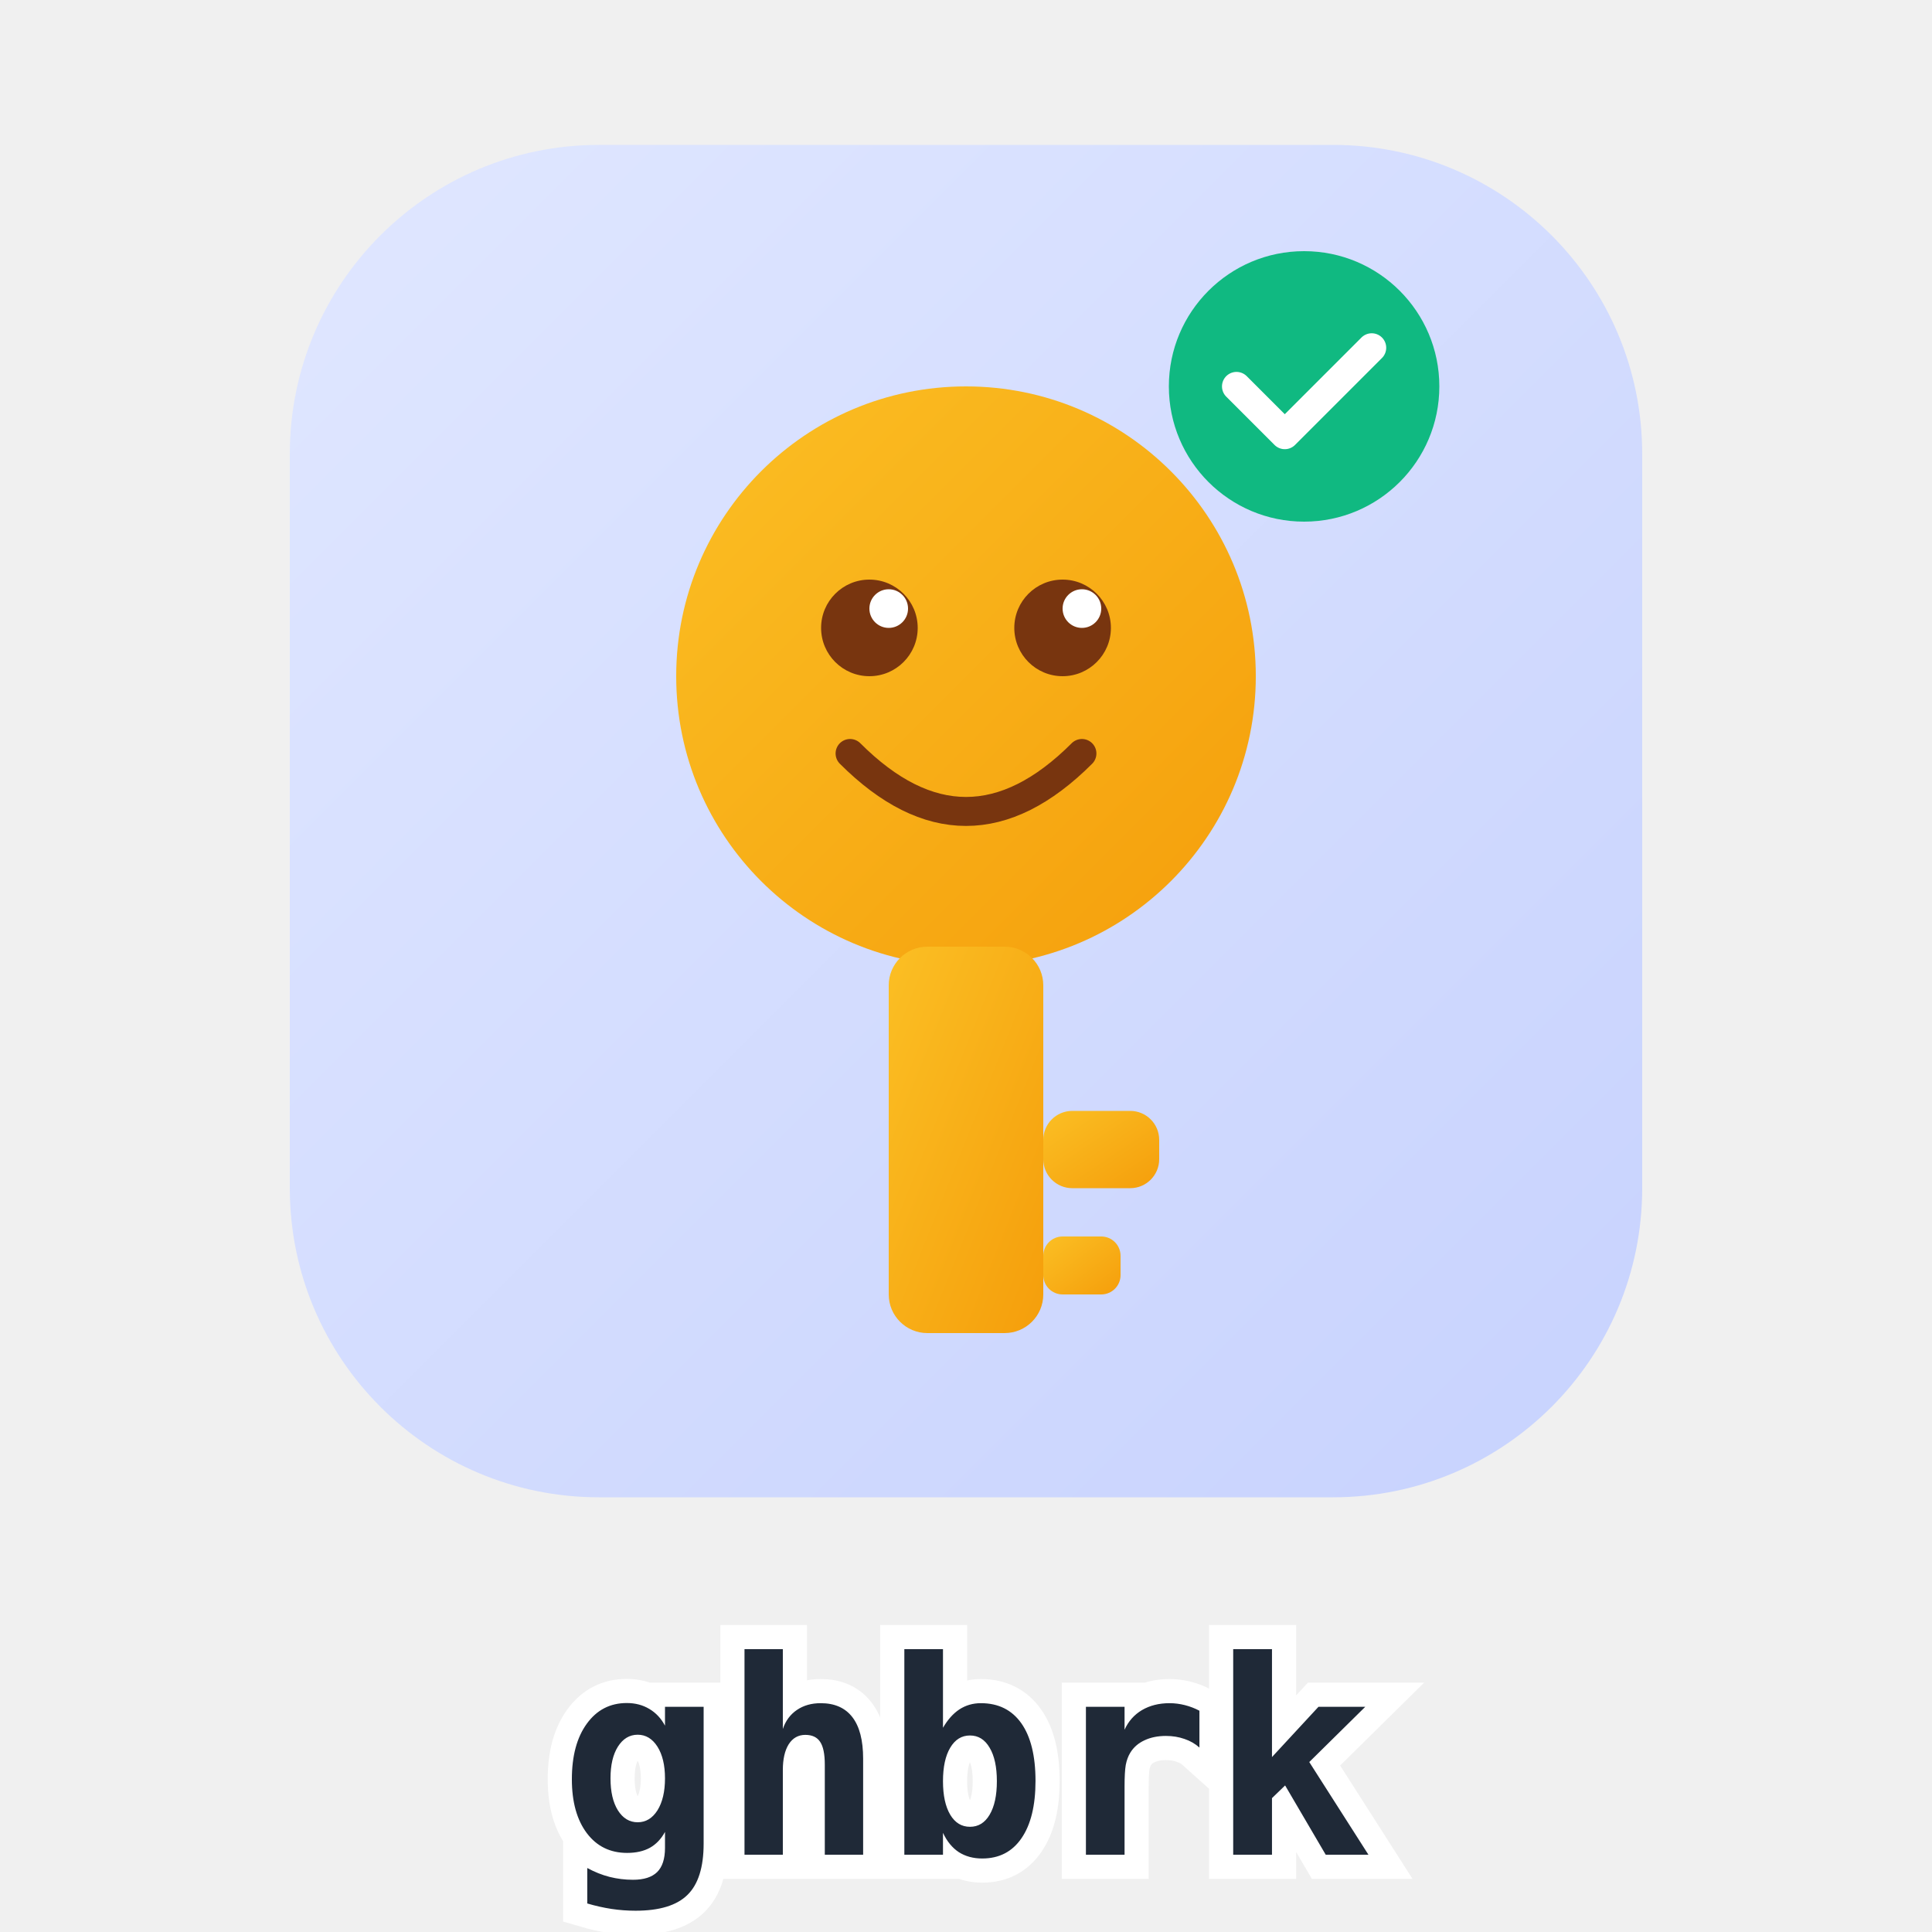
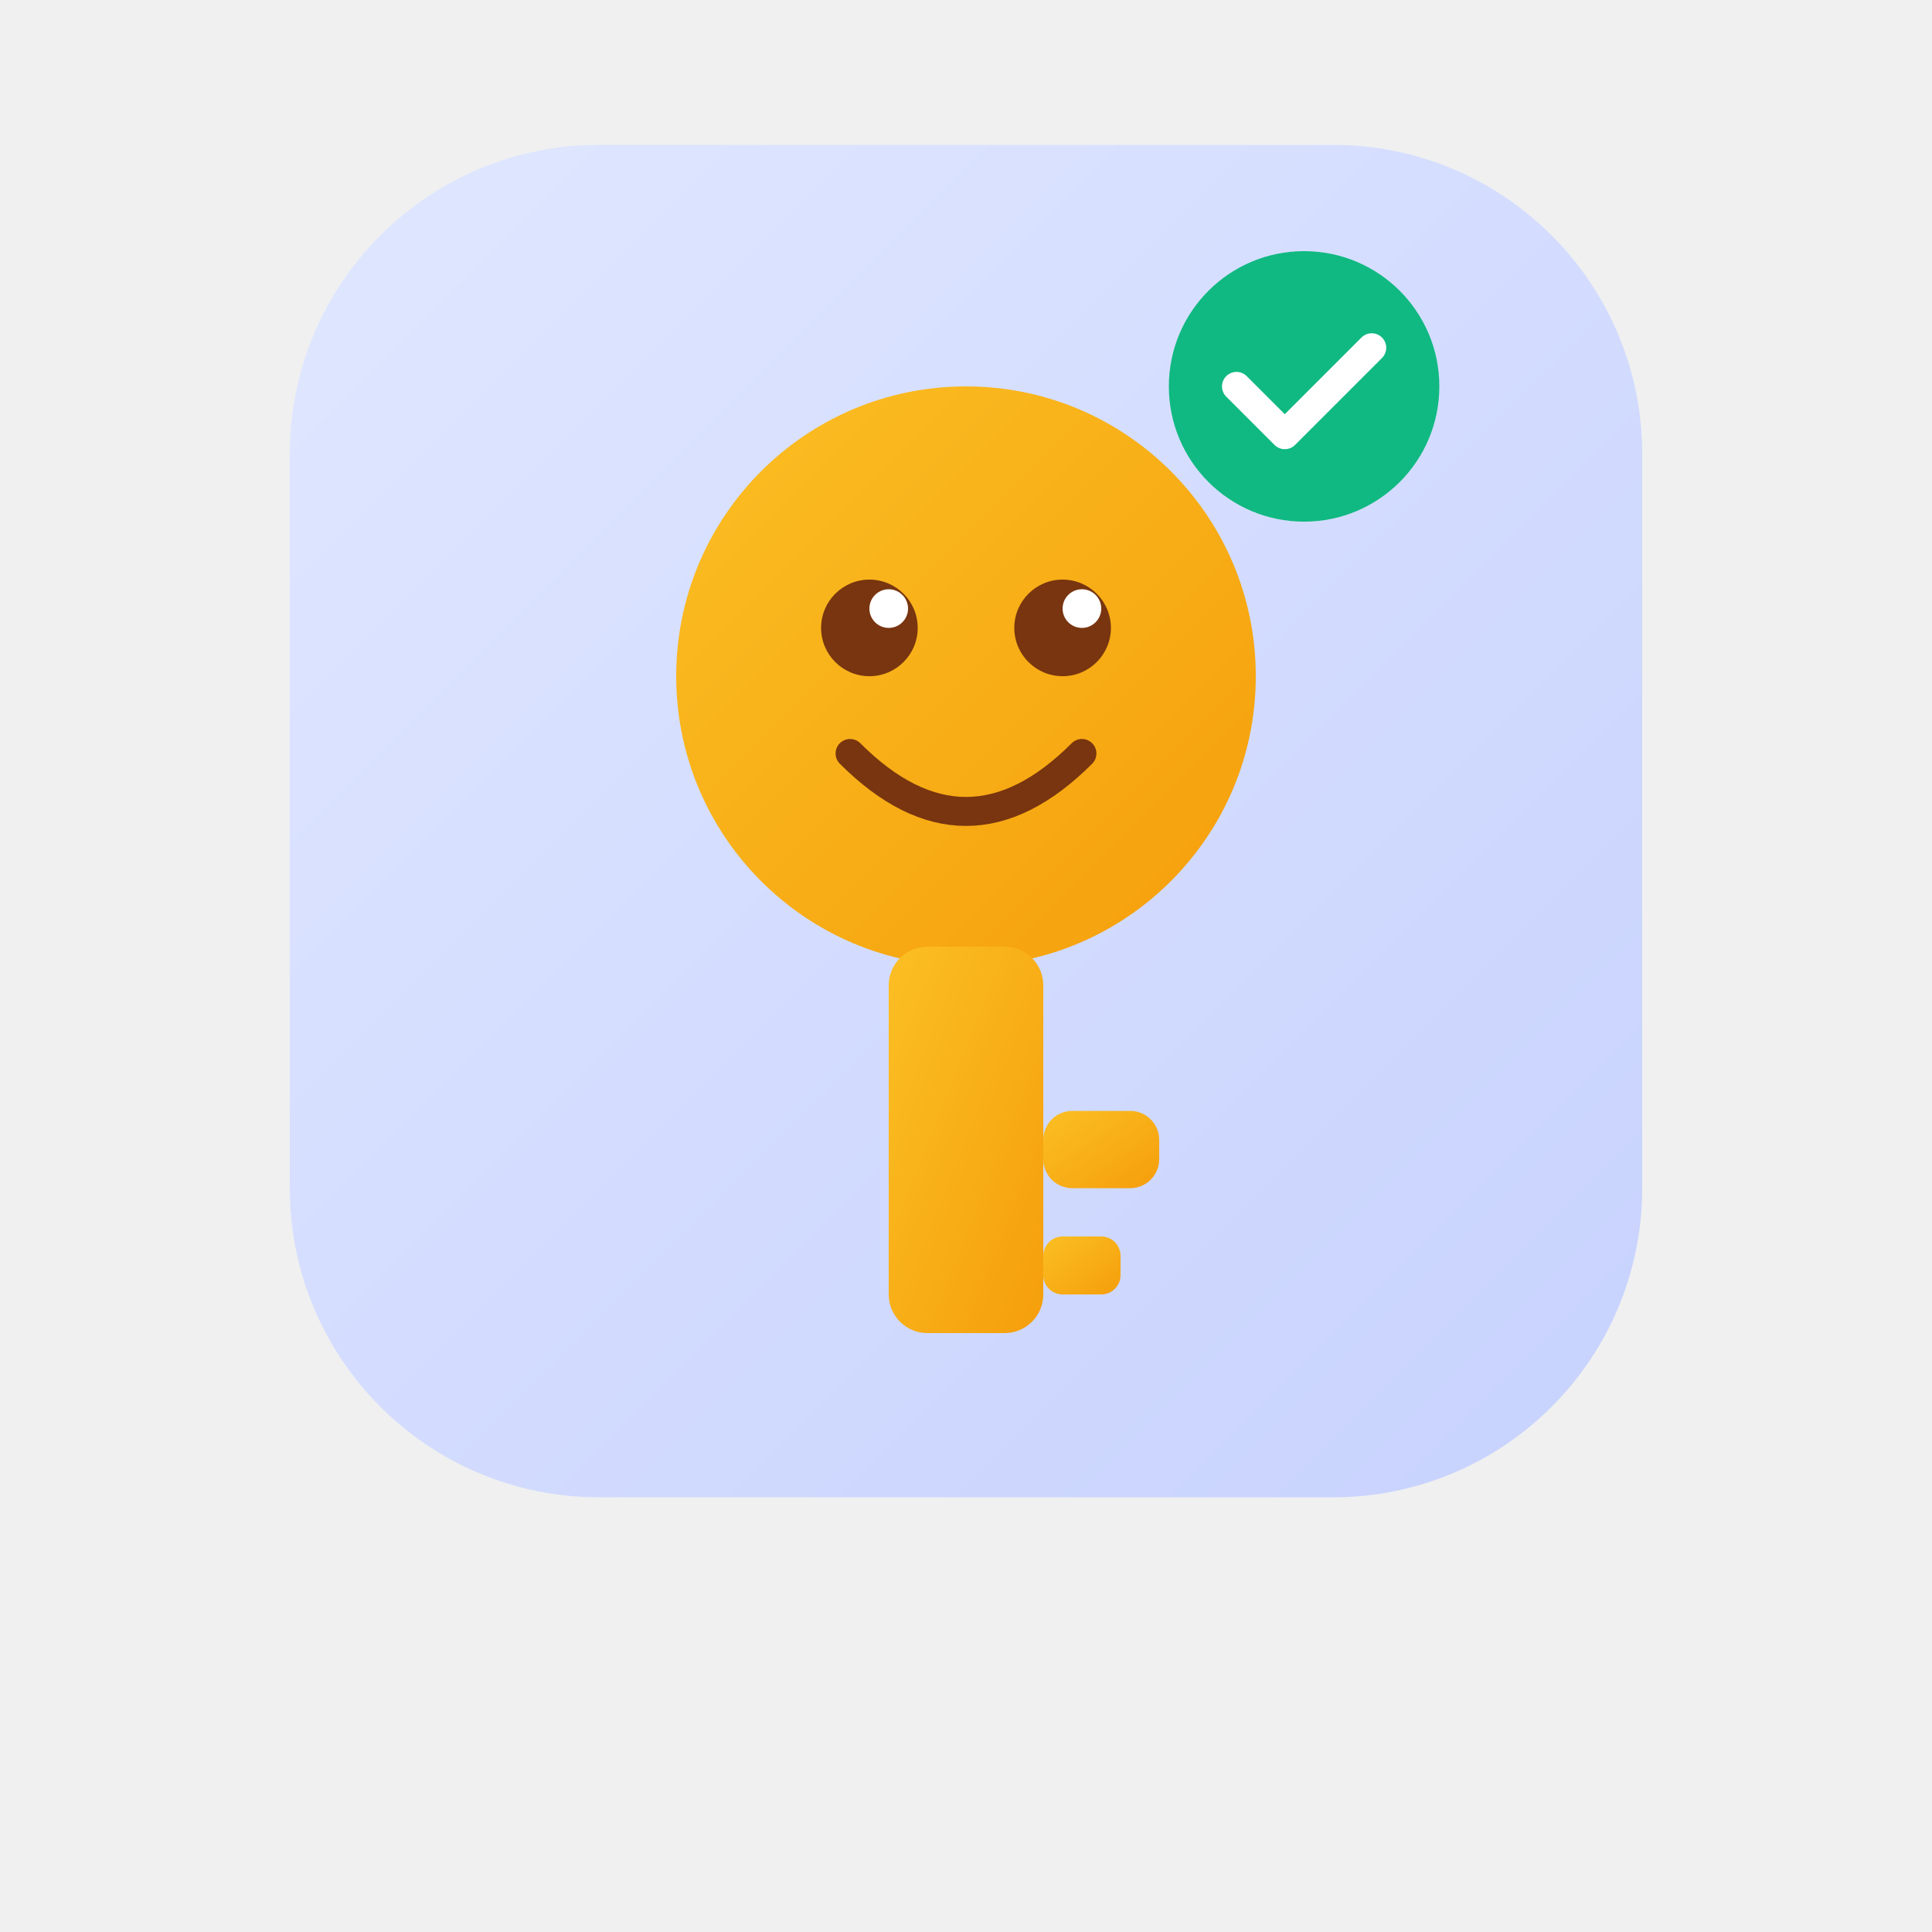
<svg xmlns="http://www.w3.org/2000/svg" viewBox="0 0 200 200" width="200" height="200">
  <defs>
    <linearGradient id="keyFriendly" x1="0%" y1="0%" x2="100%" y2="100%">
      <stop offset="0%" style="stop-color:#FBBF24" />
      <stop offset="100%" style="stop-color:#F59E0B" />
    </linearGradient>
    <linearGradient id="bgSoft" x1="0%" y1="0%" x2="100%" y2="100%">
      <stop offset="0%" style="stop-color:#E0E7FF" />
      <stop offset="100%" style="stop-color:#C7D2FE" />
    </linearGradient>
  </defs>
  <rect x="30" y="15" width="140" height="140" rx="32" fill="url(#bgSoft)" />
  <g transform="translate(100, 80)">
    <circle cx="0" cy="-10" r="30" fill="url(#keyFriendly)" />
    <circle cx="-10" cy="-15" r="5" fill="#78350F" />
    <circle cx="10" cy="-15" r="5" fill="#78350F" />
    <circle cx="-8" cy="-17" r="2" fill="#FFF" />
    <circle cx="12" cy="-17" r="2" fill="#FFF" />
    <path d="M-12 -2 Q0 10 12 -2" fill="none" stroke="#78350F" stroke-width="3" stroke-linecap="round" />
    <rect x="-8" y="18" width="16" height="40" rx="4" fill="url(#keyFriendly)" />
    <rect x="8" y="35" width="12" height="8" rx="3" fill="url(#keyFriendly)" />
    <rect x="8" y="48" width="8" height="6" rx="2" fill="url(#keyFriendly)" />
  </g>
  <circle cx="135" cy="40" r="14" fill="#10B981" />
  <path d="M128 40 L133 45 L142 36" fill="none" stroke="#FFF" stroke-width="3" stroke-linecap="round" stroke-linejoin="round" />
-   <text x="100" y="192" fill="#1F2937" font-family="ui-monospace, 'SF Mono', Menlo, Consolas, monospace" font-size="28" font-weight="700" text-anchor="middle" stroke="#FFF" stroke-width="5" paint-order="stroke fill">ghbrk</text>
</svg>
